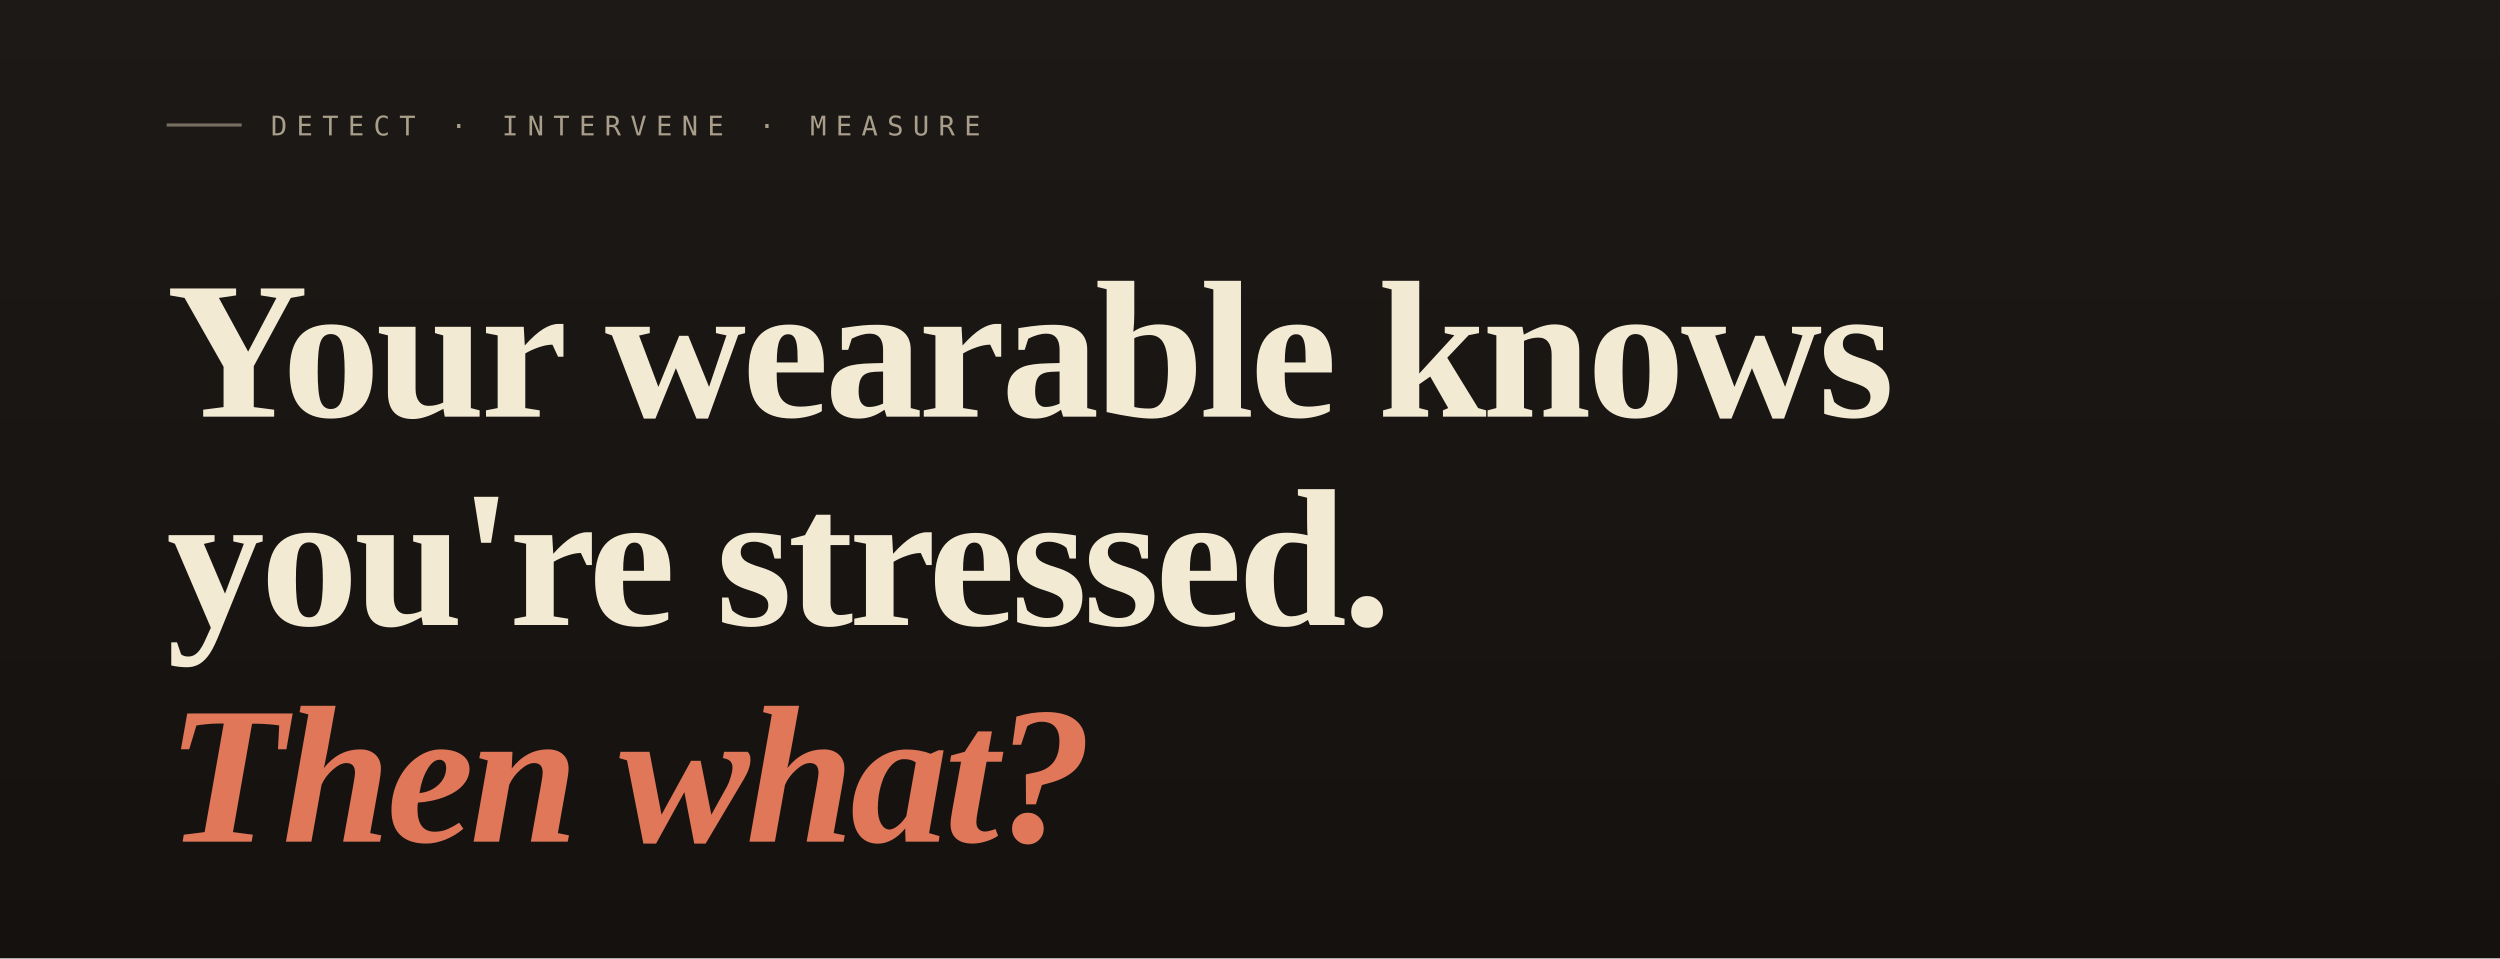
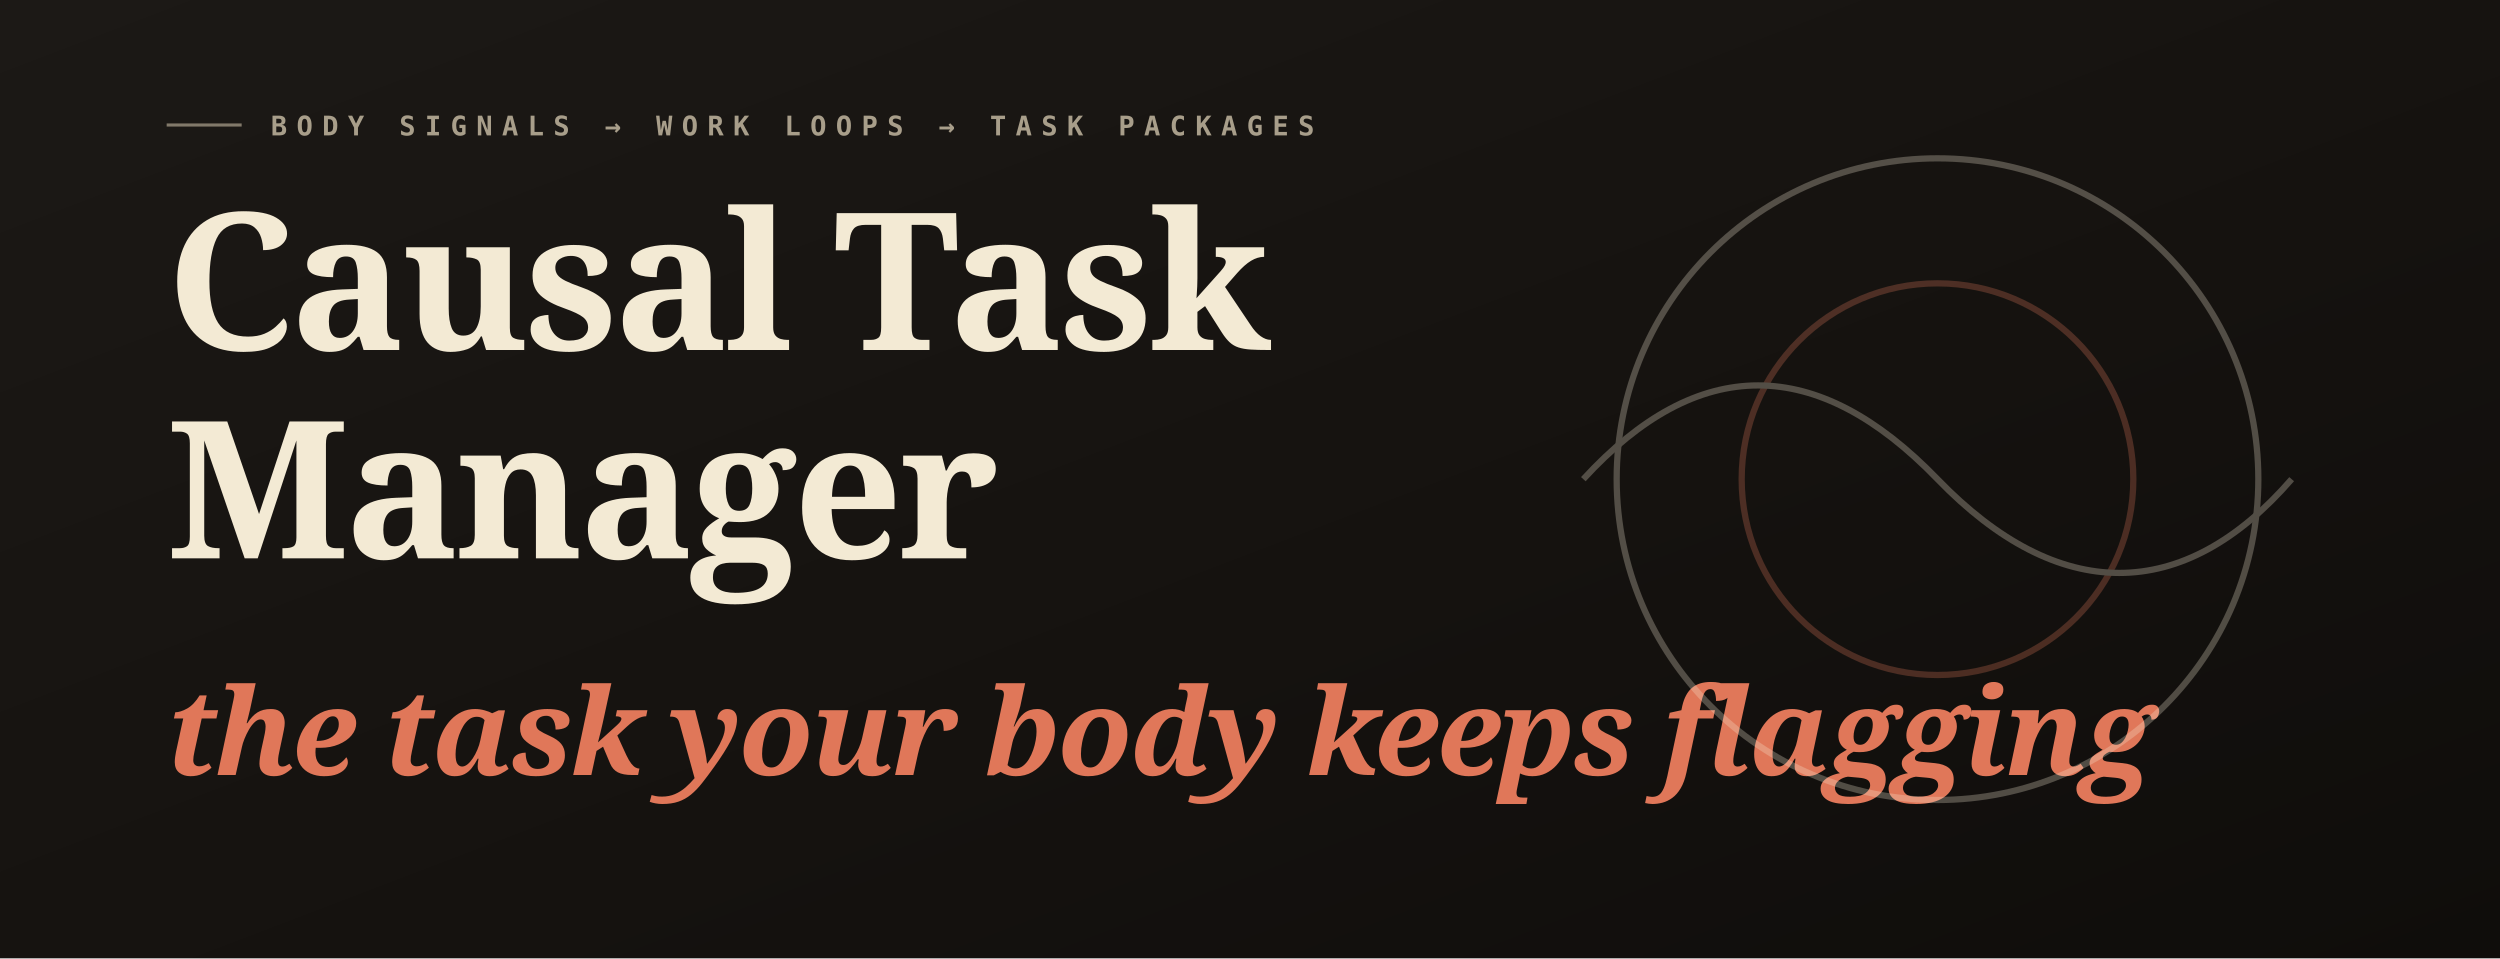
<svg xmlns="http://www.w3.org/2000/svg" viewBox="0 0 1200 460" width="1200" height="460" preserveAspectRatio="xMidYMid meet" role="img" aria-labelledby="title">
  <defs>
-     <linearGradient id="bg" x1="0%" y1="0%" x2="0%" y2="100%">
+     <linearGradient id="bg" x1="0%" y1="0%" x2="100%" y2="100%">
      <stop offset="0%" stop-color="#1c1916" />
-       <stop offset="100%" stop-color="#14110e" />
+       <stop offset="58%" stop-color="#15120f" />
+       <stop offset="100%" stop-color="#0f0d0b" />
    </linearGradient>
  </defs>
  <rect width="1200" height="460" fill="url(#bg)" />
-   <line x1="80" y1="60" x2="116" y2="60" stroke="#a89e8a" stroke-width="1.5" opacity="0.65" />
-   <text x="130" y="65" font-family="'JetBrains Mono', 'IBM Plex Mono', 'SF Mono', ui-monospace, monospace" font-size="13" fill="#a89e8a" letter-spacing="4.5" font-weight="500">DETECT · INTERVENE · MEASURE</text>
-   <text x="80" y="200" font-family="'Tiempos Headline', 'Recoleta', 'Source Serif Pro', 'Playfair Display', 'Roboto Slab', Georgia, 'Times New Roman', serif" font-size="94" fill="#f3ead4" font-weight="700" letter-spacing="-2">Your wearable knows</text>
-   <text x="80" y="300" font-family="'Tiempos Headline', 'Recoleta', 'Source Serif Pro', 'Playfair Display', 'Roboto Slab', Georgia, 'Times New Roman', serif" font-size="94" fill="#f3ead4" font-weight="700" letter-spacing="-2">you're stressed.</text>
-   <text x="80" y="404" font-family="'Tiempos Headline', 'Recoleta', 'Source Serif Pro', 'Playfair Display', 'Roboto Slab', Georgia, 'Times New Roman', serif" font-size="94" fill="#e07759" font-weight="700" font-style="italic" letter-spacing="-2">Then what?</text>
+   <line x1="80" y1="60" x2="116" y2="60" stroke="#a89e8a" stroke-width="1.5" opacity="0.72" />
+   <text x="130" y="65" font-family="'JetBrains Mono', 'IBM Plex Mono', 'SF Mono', ui-monospace, monospace" font-size="13" fill="#a89e8a" letter-spacing="4.5" font-weight="600">BODY SIGNALS → WORK LOOPS → TASK PACKAGES</text>
+   <text x="80" y="168" font-family="'Tiempos Headline', 'Recoleta', 'Source Serif Pro', 'Playfair Display', Georgia, serif" font-size="92" fill="#f3ead4" font-weight="700" letter-spacing="-2">Causal Task</text>
+   <text x="80" y="268" font-family="'Tiempos Headline', 'Recoleta', 'Source Serif Pro', 'Playfair Display', Georgia, serif" font-size="92" fill="#f3ead4" font-weight="700" letter-spacing="-2">Manager</text>
+   <text x="80" y="372" font-family="'Tiempos Headline', 'Recoleta', 'Source Serif Pro', 'Playfair Display', Georgia, serif" font-size="58" fill="#e07759" font-weight="700" font-style="italic" letter-spacing="-1">the task your body keeps flagging</text>
+   <g opacity="0.28">
+     <circle cx="930" cy="230" r="154" fill="none" stroke="#f3ead4" stroke-width="3" />
+     <circle cx="930" cy="230" r="94" fill="none" stroke="#e07759" stroke-width="3" />
+     <path d="M760 230 C815 170, 872 170, 930 230 S1048 290, 1100 230" fill="none" stroke="#f3ead4" stroke-width="3" />
+   </g>
</svg>
